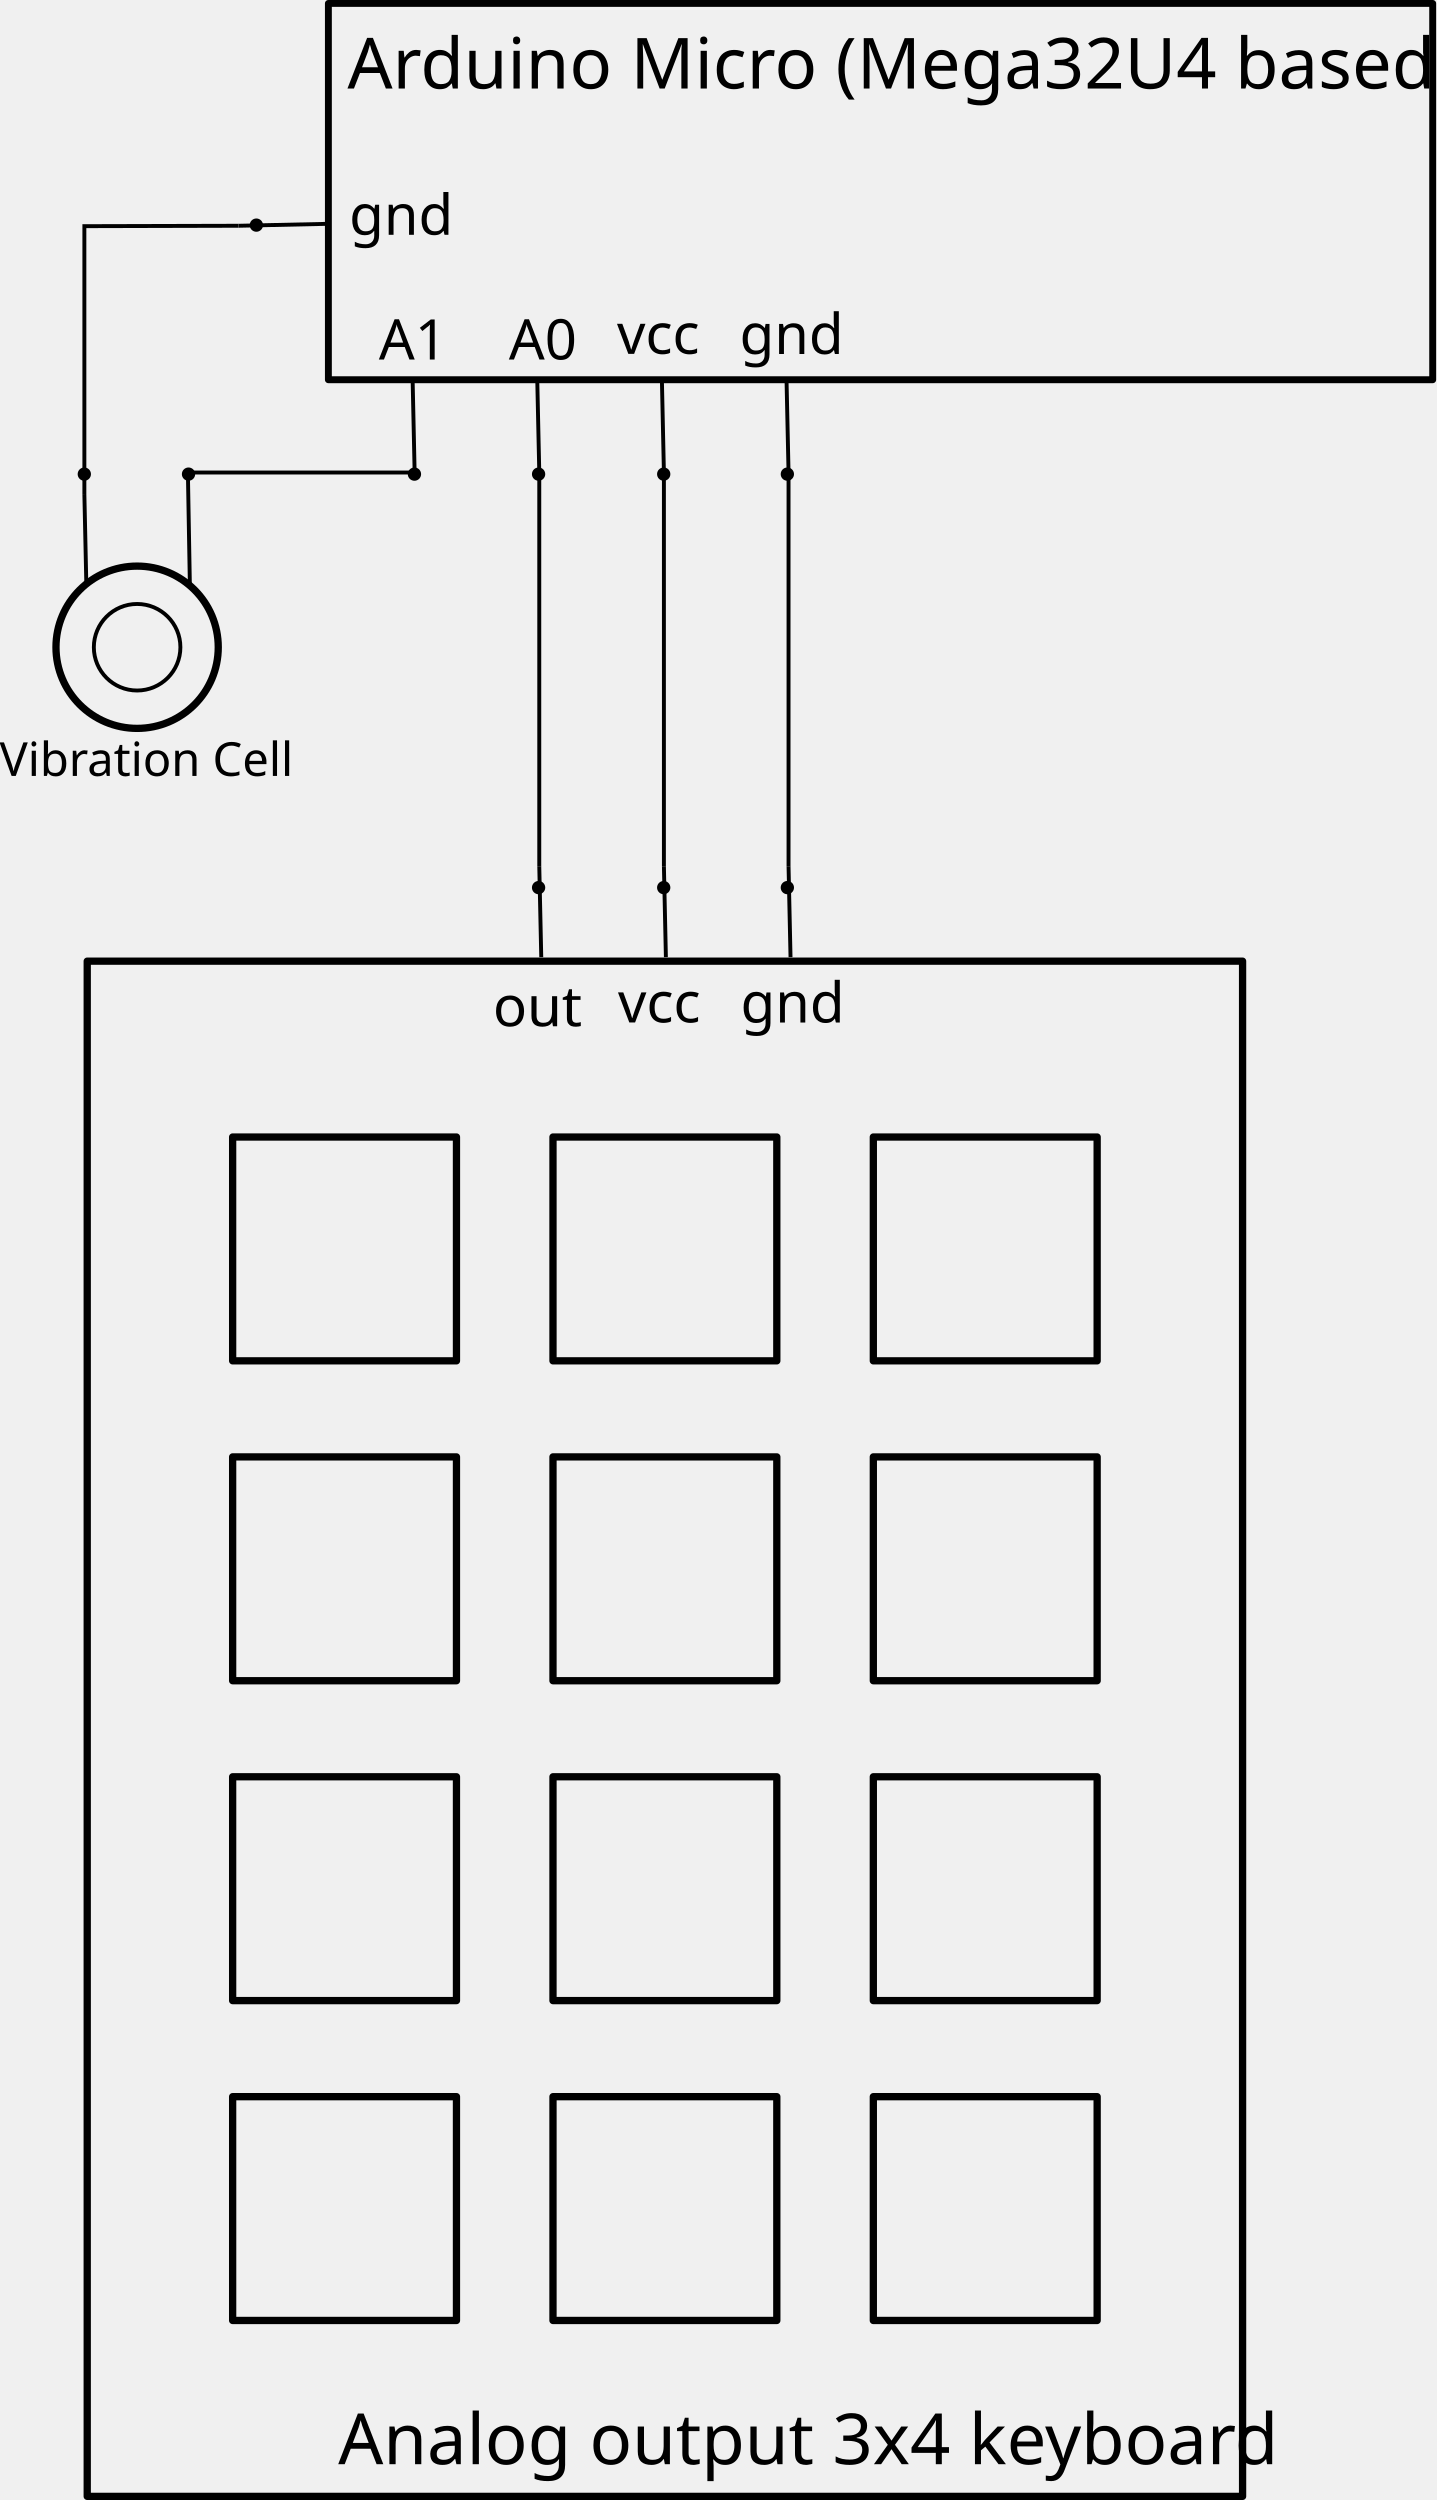
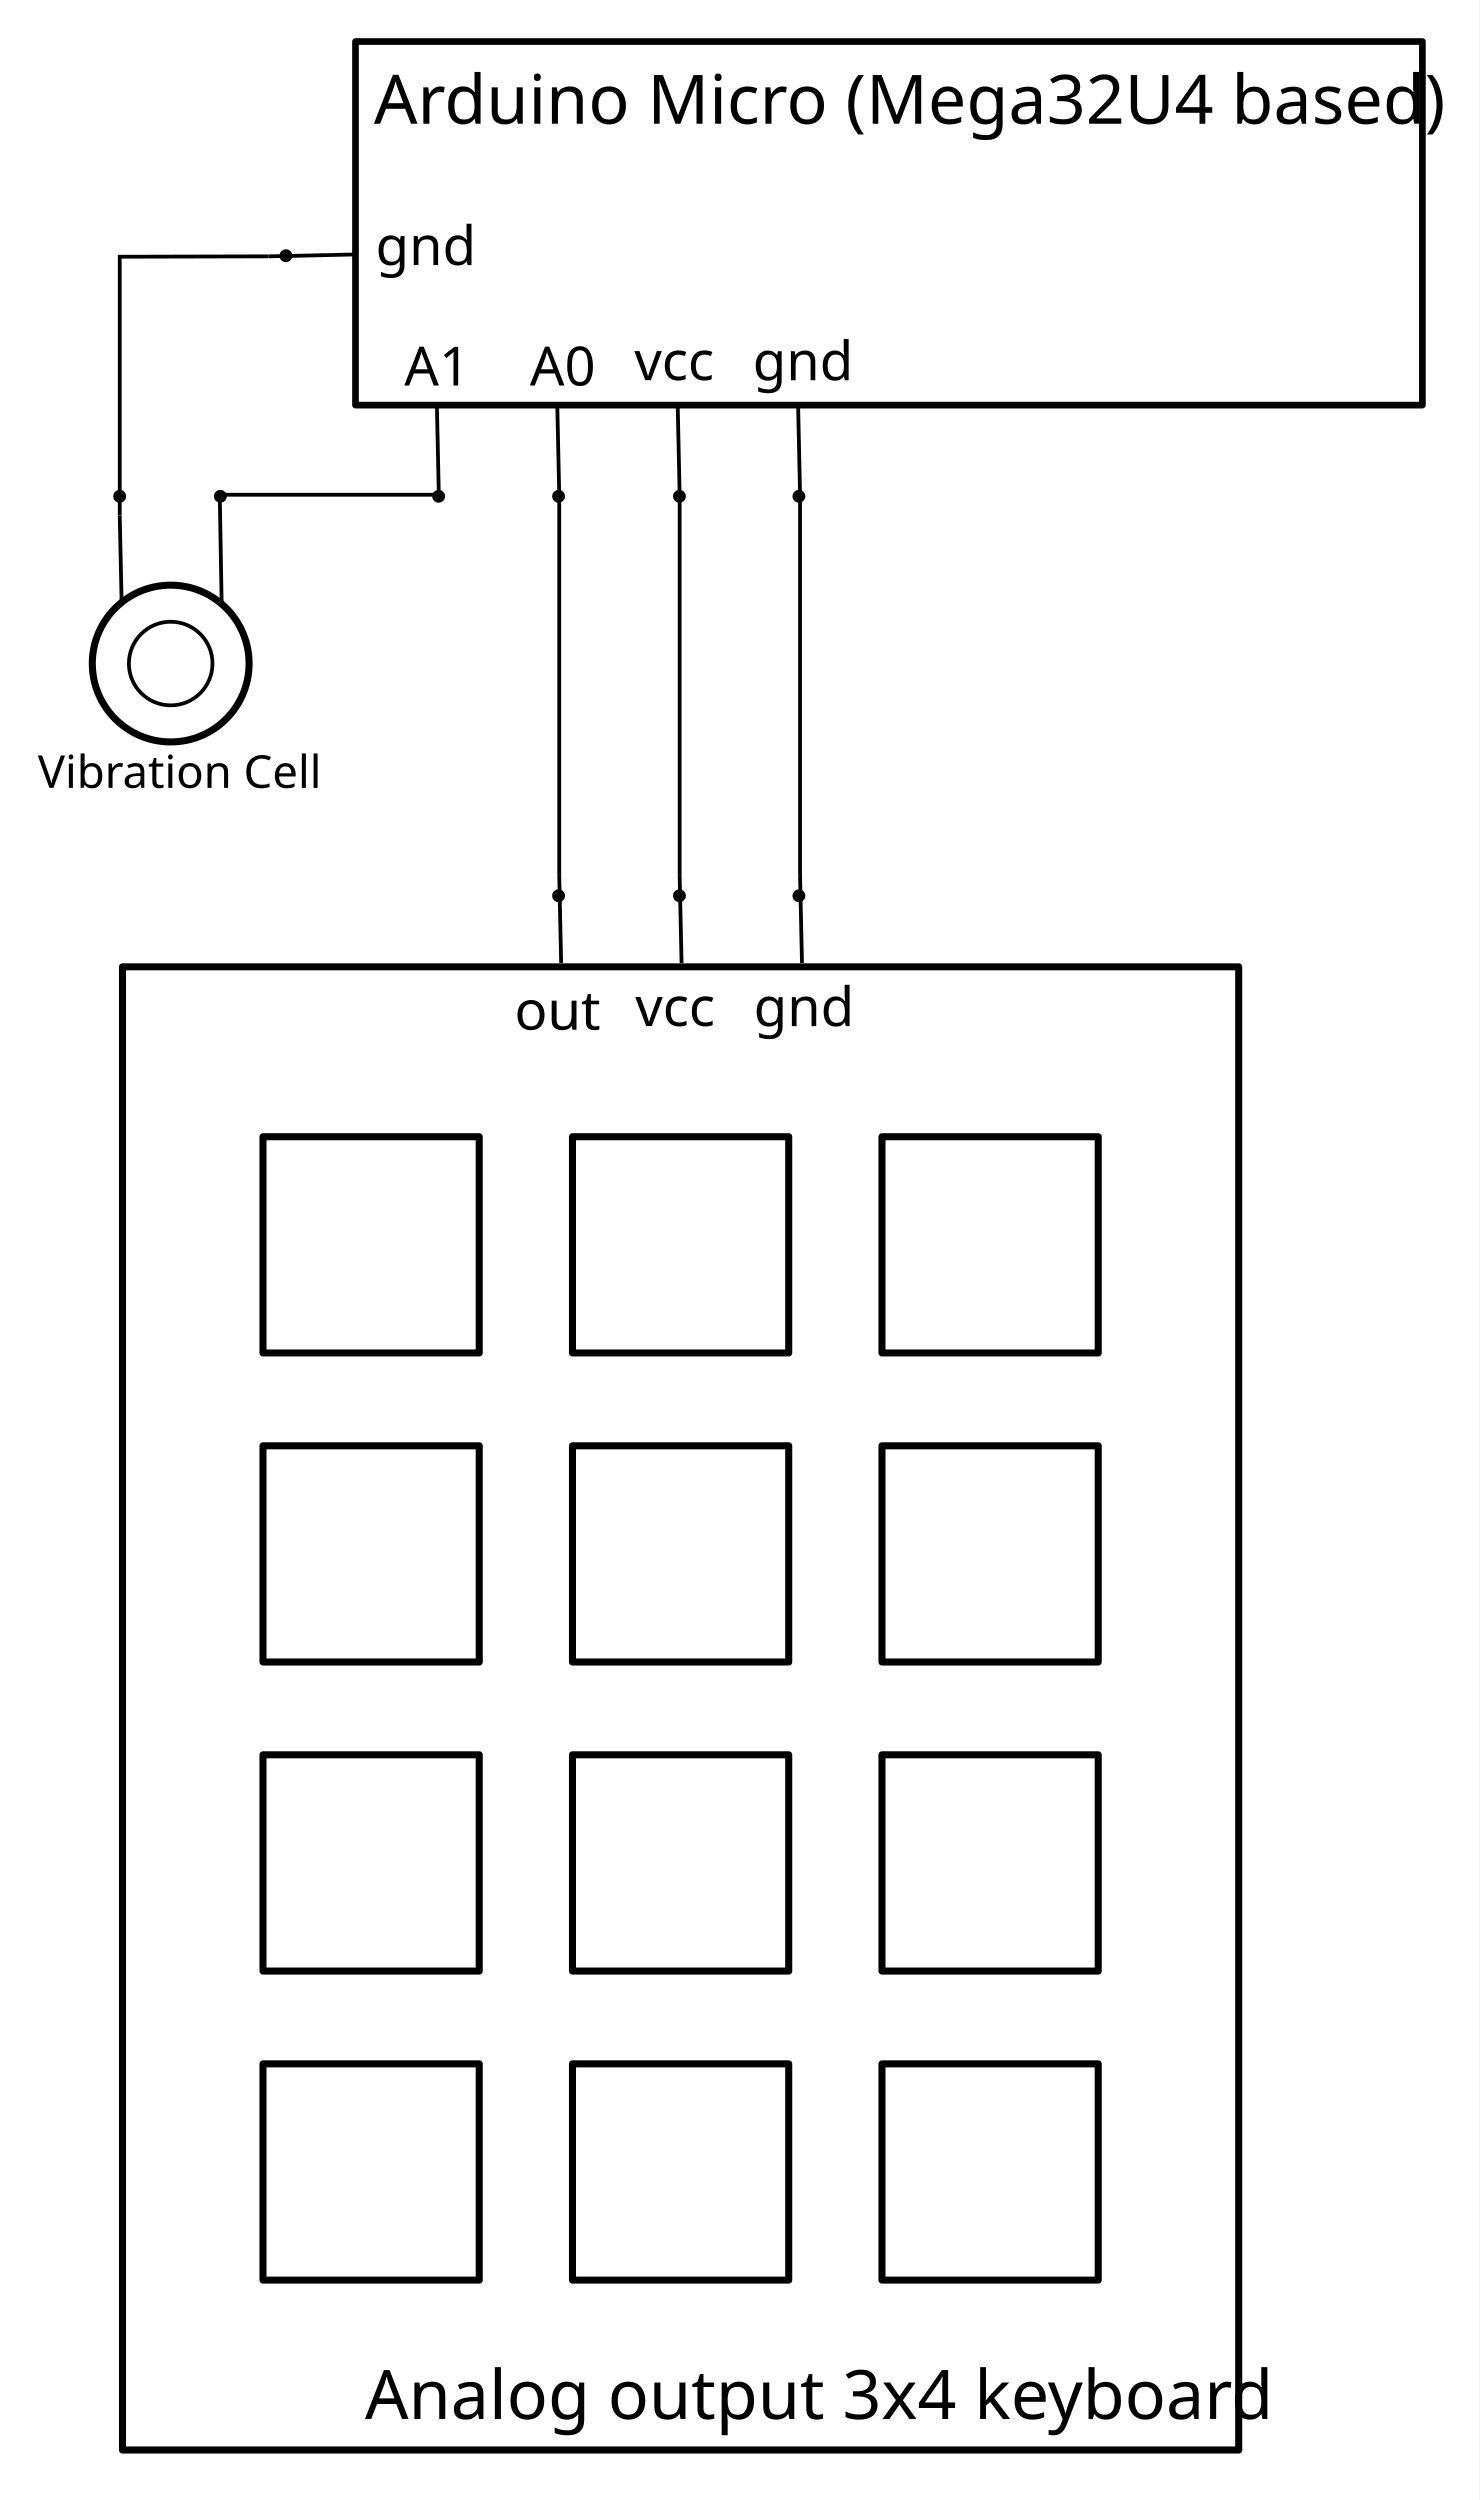
- <svg xmlns="http://www.w3.org/2000/svg" width="97.01mm" height="168.873mm" viewBox="0 0 97.01 168.873" version="1.1" id="svg8">
+ <svg xmlns="http://www.w3.org/2000/svg" width="103.433mm" height="174.794mm" viewBox="0 0 103.433 174.794" version="1.1" id="svg8">
  <defs id="defs2" />
-   <g id="layer1" transform="translate(-2.927837,-31.02404)">
+   <g id="layer1" transform="translate(-0.2551422,-28.35134)">
+     <rect style="fill:#ffffff;stroke-width:0.493;stroke-linecap:round;stroke-linejoin:round;paint-order:stroke fill markers" id="rect915" width="103.433" height="174.794" x="0.255" y="28.351" />
    <rect style="fill:none;stroke:#000000;stroke-width:0.493;stroke-linecap:round;stroke-linejoin:round;paint-order:stroke fill markers" id="rect833" width="78.043" height="103.701" x="8.82" y="95.95" />
    <g id="g922" transform="translate(2.389607,6.720439)">
      <g id="g864" transform="translate(0,-3.590774)">
        <rect style="fill:none;stroke:#000000;stroke-width:0.493;stroke-linecap:round;stroke-linejoin:round;paint-order:stroke fill markers" id="rect837" width="15.119" height="15.119" x="16.253" y="104.699" />
        <rect style="fill:none;stroke:#000000;stroke-width:0.493;stroke-linecap:round;stroke-linejoin:round;paint-order:stroke fill markers" id="rect839" width="15.119" height="15.119" x="37.892" y="104.699" />
        <rect style="fill:none;stroke:#000000;stroke-width:0.493;stroke-linecap:round;stroke-linejoin:round;paint-order:stroke fill markers" id="rect841" width="15.119" height="15.119" x="59.531" y="104.699" />
      </g>
      <g id="g872" transform="translate(0,18.01687)">
        <rect style="fill:none;stroke:#000000;stroke-width:0.493;stroke-linecap:round;stroke-linejoin:round;paint-order:stroke fill markers" id="rect866" width="15.119" height="15.119" x="16.253" y="104.699" />
        <rect style="fill:none;stroke:#000000;stroke-width:0.493;stroke-linecap:round;stroke-linejoin:round;paint-order:stroke fill markers" id="rect868" width="15.119" height="15.119" x="37.892" y="104.699" />
        <rect style="fill:none;stroke:#000000;stroke-width:0.493;stroke-linecap:round;stroke-linejoin:round;paint-order:stroke fill markers" id="rect870" width="15.119" height="15.119" x="59.531" y="104.699" />
      </g>
      <g id="g896" transform="translate(0,39.62451)">
        <rect style="fill:none;stroke:#000000;stroke-width:0.493;stroke-linecap:round;stroke-linejoin:round;paint-order:stroke fill markers" id="rect890" width="15.119" height="15.119" x="16.253" y="104.699" />
        <rect style="fill:none;stroke:#000000;stroke-width:0.493;stroke-linecap:round;stroke-linejoin:round;paint-order:stroke fill markers" id="rect892" width="15.119" height="15.119" x="37.892" y="104.699" />
        <rect style="fill:none;stroke:#000000;stroke-width:0.493;stroke-linecap:round;stroke-linejoin:round;paint-order:stroke fill markers" id="rect894" width="15.119" height="15.119" x="59.531" y="104.699" />
      </g>
      <g id="g904" transform="translate(0,61.23214)">
        <rect style="fill:none;stroke:#000000;stroke-width:0.493;stroke-linecap:round;stroke-linejoin:round;paint-order:stroke fill markers" id="rect898" width="15.119" height="15.119" x="16.253" y="104.699" />
        <rect style="fill:none;stroke:#000000;stroke-width:0.493;stroke-linecap:round;stroke-linejoin:round;paint-order:stroke fill markers" id="rect900" width="15.119" height="15.119" x="37.892" y="104.699" />
        <rect style="fill:none;stroke:#000000;stroke-width:0.493;stroke-linecap:round;stroke-linejoin:round;paint-order:stroke fill markers" id="rect902" width="15.119" height="15.119" x="59.531" y="104.699" />
      </g>
    </g>
    <g id="g933" transform="translate(1.403164)">
      <path style="fill:none;stroke:#000000;stroke-width:0.265px;stroke-linecap:butt;stroke-linejoin:miter;stroke-opacity:1" d="M 38.086,95.682 37.952,89.535" id="path924" />
      <path style="fill:none;stroke:#000000;stroke-width:0.265px;stroke-linecap:butt;stroke-linejoin:miter;stroke-opacity:1" d="M 46.505,95.682 46.371,89.535" id="path926" />
      <path style="fill:none;stroke:#000000;stroke-width:0.265px;stroke-linecap:butt;stroke-linejoin:miter;stroke-opacity:1" d="M 54.924,95.682 54.79,89.535" id="path928" />
    </g>
    <g id="g973" transform="translate(-0.03212282)">
      <text xml:space="preserve" style="font-size:3.798px;line-height:1.25;font-family:'Segoe UI';-inkscape-font-specification:'Segoe UI';letter-spacing:0px;word-spacing:0px;stroke-width:0.095" x="36.266" y="100.347" id="text937">
        <tspan id="tspan935" x="36.266" y="100.347" style="stroke-width:0.095">out</tspan>
      </text>
      <text xml:space="preserve" style="font-size:3.798px;line-height:1.25;font-family:'Segoe UI';-inkscape-font-specification:'Segoe UI';letter-spacing:0px;word-spacing:0px;stroke-width:0.095" x="44.703" y="100.089" id="text937-5">
        <tspan id="tspan935-6" x="44.703" y="100.089" style="stroke-width:0.095">vcc</tspan>
      </text>
      <text xml:space="preserve" style="font-size:3.798px;line-height:1.25;font-family:'Segoe UI';-inkscape-font-specification:'Segoe UI';letter-spacing:0px;word-spacing:0px;stroke-width:0.095" x="52.989" y="100.098" id="text965">
        <tspan id="tspan963" x="52.989" y="100.098" style="stroke-width:0.095">gnd</tspan>
      </text>
    </g>
    <text xml:space="preserve" style="font-size:4.772px;line-height:1.25;font-family:'Segoe UI';-inkscape-font-specification:'Segoe UI';letter-spacing:0px;word-spacing:0px;stroke-width:0.119" x="25.773" y="197.479" id="text977">
      <tspan id="tspan975" x="25.773" y="197.479" style="stroke-width:0.119">Analog output 3x4 keyboard</tspan>
    </text>
    <rect style="fill:none;stroke:#000000;stroke-width:0.466;stroke-linecap:round;stroke-linejoin:round;paint-order:stroke fill markers" id="rect979" width="74.595" height="25.418" x="25.11" y="31.257" />
    <text xml:space="preserve" style="font-size:4.772px;line-height:1.25;font-family:'Segoe UI';-inkscape-font-specification:'Segoe UI';letter-spacing:0px;word-spacing:0px;stroke-width:0.119" x="26.4" y="37.004" id="text977-4">
      <tspan id="tspan975-7" x="26.4" y="37.004" style="stroke-width:0.119">Arduino Micro (Mega32U4 based) </tspan>
    </text>
    <g id="g933-5" transform="translate(-7.14946,-32.74052)">
      <path style="fill:none;stroke:#000000;stroke-width:0.265px;stroke-linecap:butt;stroke-linejoin:miter;stroke-opacity:1" d="M 38.086,95.682 37.952,89.535" id="path924-8" />
      <path style="fill:none;stroke:#000000;stroke-width:0.265px;stroke-linecap:butt;stroke-linejoin:miter;stroke-opacity:1" d="M 46.505,95.682 46.371,89.535" id="path926-9" />
      <path style="fill:none;stroke:#000000;stroke-width:0.265px;stroke-linecap:butt;stroke-linejoin:miter;stroke-opacity:1" d="M 54.924,95.682 54.79,89.535" id="path928-3" />
    </g>
    <g id="g933-5-7" transform="translate(9.688521,-32.74052)">
      <path style="fill:none;stroke:#000000;stroke-width:0.265px;stroke-linecap:butt;stroke-linejoin:miter;stroke-opacity:1" d="M 46.505,95.682 46.371,89.535" id="path926-9-0" />
    </g>
    <text xml:space="preserve" style="font-size:3.798px;line-height:1.25;font-family:'Segoe UI';-inkscape-font-specification:'Segoe UI';letter-spacing:0px;word-spacing:0px;stroke-width:0.095" x="37.302" y="55.309" id="text937-0">
      <tspan id="tspan935-4" x="37.302" y="55.309" style="stroke-width:0.095">A0</tspan>
    </text>
    <text xml:space="preserve" style="font-size:3.798px;line-height:1.25;font-family:'Segoe UI';-inkscape-font-specification:'Segoe UI';letter-spacing:0px;word-spacing:0px;stroke-width:0.095" x="44.606" y="54.93" id="text937-5-9">
      <tspan id="tspan935-6-7" x="44.606" y="54.93" style="stroke-width:0.095">vcc</tspan>
    </text>
    <text xml:space="preserve" style="font-size:3.798px;line-height:1.25;font-family:'Segoe UI';-inkscape-font-specification:'Segoe UI';letter-spacing:0px;word-spacing:0px;stroke-width:0.095" x="52.891" y="54.939" id="text965-4">
      <tspan id="tspan963-8" x="52.891" y="54.939" style="stroke-width:0.095">gnd</tspan>
    </text>
    <text xml:space="preserve" style="font-size:3.798px;line-height:1.25;font-family:'Segoe UI';-inkscape-font-specification:'Segoe UI';letter-spacing:0px;word-spacing:0px;stroke-width:0.095" x="28.52" y="55.309" id="text937-0-3">
      <tspan id="tspan935-4-1" x="28.52" y="55.309" style="stroke-width:0.095">A1</tspan>
    </text>
    <text xml:space="preserve" style="font-size:3.798px;line-height:1.25;font-family:'Segoe UI';-inkscape-font-specification:'Segoe UI';letter-spacing:0px;word-spacing:0px;stroke-width:0.095" x="26.52" y="46.883" id="text965-4-8">
      <tspan id="tspan963-8-5" x="26.52" y="46.883" style="stroke-width:0.095">gnd</tspan>
    </text>
    <circle style="fill:none;stroke:#000000;stroke-width:0.493;stroke-linecap:round;stroke-linejoin:round;paint-order:stroke fill markers" id="path1185" cx="12.19" cy="74.745" r="5.481" />
    <text xml:space="preserve" style="font-size:3.178px;line-height:1.25;font-family:'Segoe UI';-inkscape-font-specification:'Segoe UI';letter-spacing:0px;word-spacing:0px;stroke-width:0.079" x="2.9" y="83.437" id="text1189">
      <tspan id="tspan1187" x="2.9" y="83.437" style="stroke-width:0.079">Vibration Cell</tspan>
    </text>
    <g id="g933-5-7-0" transform="rotate(90,57.4755,57.245)">
      <path style="fill:none;stroke:#000000;stroke-width:0.265px;stroke-linecap:butt;stroke-linejoin:miter;stroke-opacity:1" d="M 46.505,95.682 46.371,89.535" id="path926-9-0-0" />
    </g>
    <g id="g933-5-7-0-8" transform="rotate(180,27.56577,80.03882)">
      <path style="fill:none;stroke:#000000;stroke-width:0.265px;stroke-linecap:butt;stroke-linejoin:miter;stroke-opacity:1" d="M 46.505,95.682 46.371,89.535" id="path926-9-0-0-8" />
    </g>
    <g id="g1217" transform="rotate(180,31.06205,80.03882)">
      <path style="fill:none;stroke:#000000;stroke-width:0.265px;stroke-linecap:butt;stroke-linejoin:miter;stroke-opacity:1" d="M 46.505,97.147 46.371,89.535" id="path1215" />
    </g>
    <path style="fill:none;stroke:#000000;stroke-width:0.265px;stroke-linecap:butt;stroke-linejoin:miter;stroke-opacity:1" d="M 8.627,64.395 V 46.302 l 10.411,-0.028" id="path1234" />
    <path style="fill:none;stroke:#000000;stroke-width:0.265px;stroke-linecap:butt;stroke-linejoin:miter;stroke-opacity:1" d="M 30.936,62.942 H 15.497" id="path1236" />
    <circle style="fill:#000000;stroke:none;stroke-width:0.493;stroke-linecap:round;stroke-linejoin:round;paint-order:stroke fill markers" id="path1238" cx="8.623" cy="63.051" r="0.449" />
    <circle style="fill:#000000;stroke:none;stroke-width:0.493;stroke-linecap:round;stroke-linejoin:round;paint-order:stroke fill markers" id="circle1240" cx="15.662" cy="63.051" r="0.449" />
    <circle style="fill:#000000;stroke:none;stroke-width:0.493;stroke-linecap:round;stroke-linejoin:round;paint-order:stroke fill markers" id="circle1242" cx="30.923" cy="63.051" r="0.449" />
    <circle style="fill:#000000;stroke:none;stroke-width:0.493;stroke-linecap:round;stroke-linejoin:round;paint-order:stroke fill markers" id="circle1244" cx="20.245" cy="46.231" r="0.449" />
    <circle style="fill:none;stroke:#000000;stroke-width:0.263;stroke-linecap:round;stroke-linejoin:round;paint-order:stroke fill markers" id="circle1246" cx="12.19" cy="74.745" r="2.923" />
    <path style="fill:none;stroke:#000000;stroke-width:0.265px;stroke-linecap:butt;stroke-linejoin:miter;stroke-opacity:1" d="m 39.355,62.942 -2e-6,26.593" id="path1248" />
    <path style="fill:none;stroke:#000000;stroke-width:0.265px;stroke-linecap:butt;stroke-linejoin:miter;stroke-opacity:1" d="M 47.774,62.942 V 89.535" id="path1250" />
    <path style="fill:none;stroke:#000000;stroke-width:0.265px;stroke-linecap:butt;stroke-linejoin:miter;stroke-opacity:1" d="m 56.193,62.942 -2e-6,26.593" id="path1252" />
    <circle style="fill:#000000;stroke:none;stroke-width:0.493;stroke-linecap:round;stroke-linejoin:round;paint-order:stroke fill markers" id="circle1254" cx="39.309" cy="63.051" r="0.449" />
    <circle style="fill:#000000;stroke:none;stroke-width:0.493;stroke-linecap:round;stroke-linejoin:round;paint-order:stroke fill markers" id="circle1256" cx="47.761" cy="63.051" r="0.449" />
    <circle style="fill:#000000;stroke:none;stroke-width:0.493;stroke-linecap:round;stroke-linejoin:round;paint-order:stroke fill markers" id="circle1258" cx="56.113" cy="63.051" r="0.449" />
    <circle style="fill:#000000;stroke:none;stroke-width:0.493;stroke-linecap:round;stroke-linejoin:round;paint-order:stroke fill markers" id="circle1260" cx="39.309" cy="90.981" r="0.449" />
    <circle style="fill:#000000;stroke:none;stroke-width:0.493;stroke-linecap:round;stroke-linejoin:round;paint-order:stroke fill markers" id="circle1262" cx="47.761" cy="90.981" r="0.449" />
    <circle style="fill:#000000;stroke:none;stroke-width:0.493;stroke-linecap:round;stroke-linejoin:round;paint-order:stroke fill markers" id="circle1264" cx="56.113" cy="90.981" r="0.449" />
  </g>
</svg>
